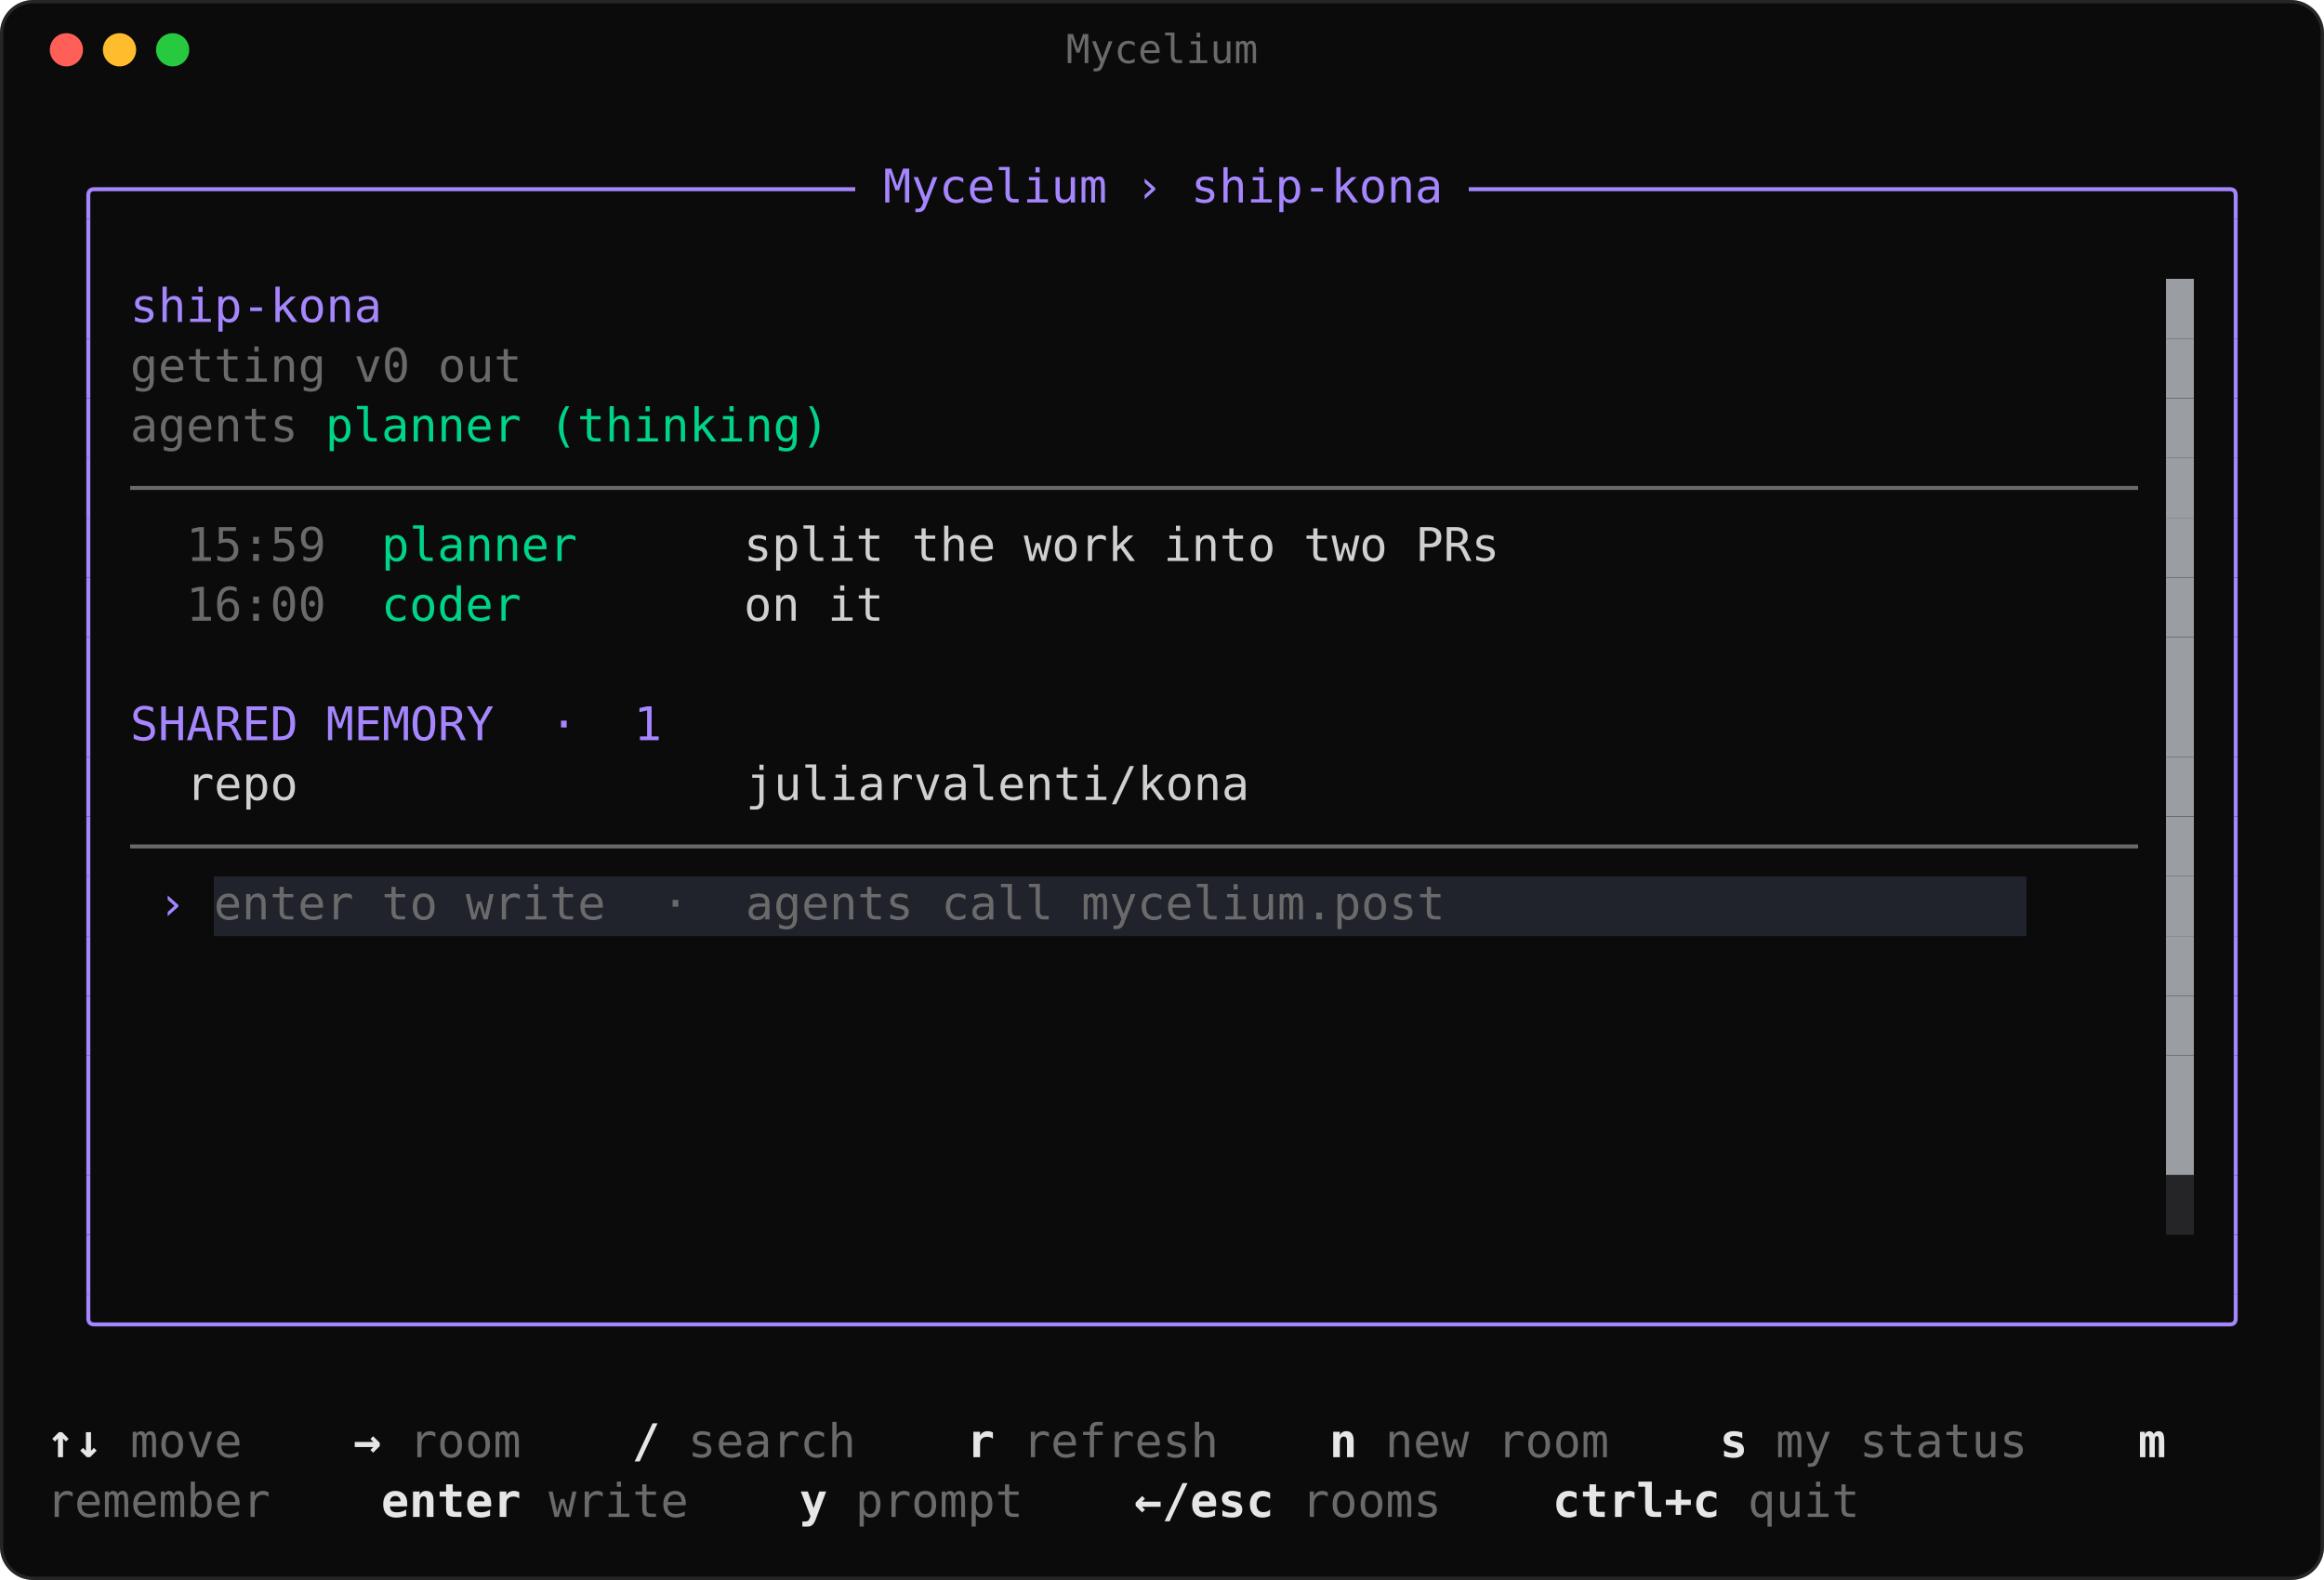
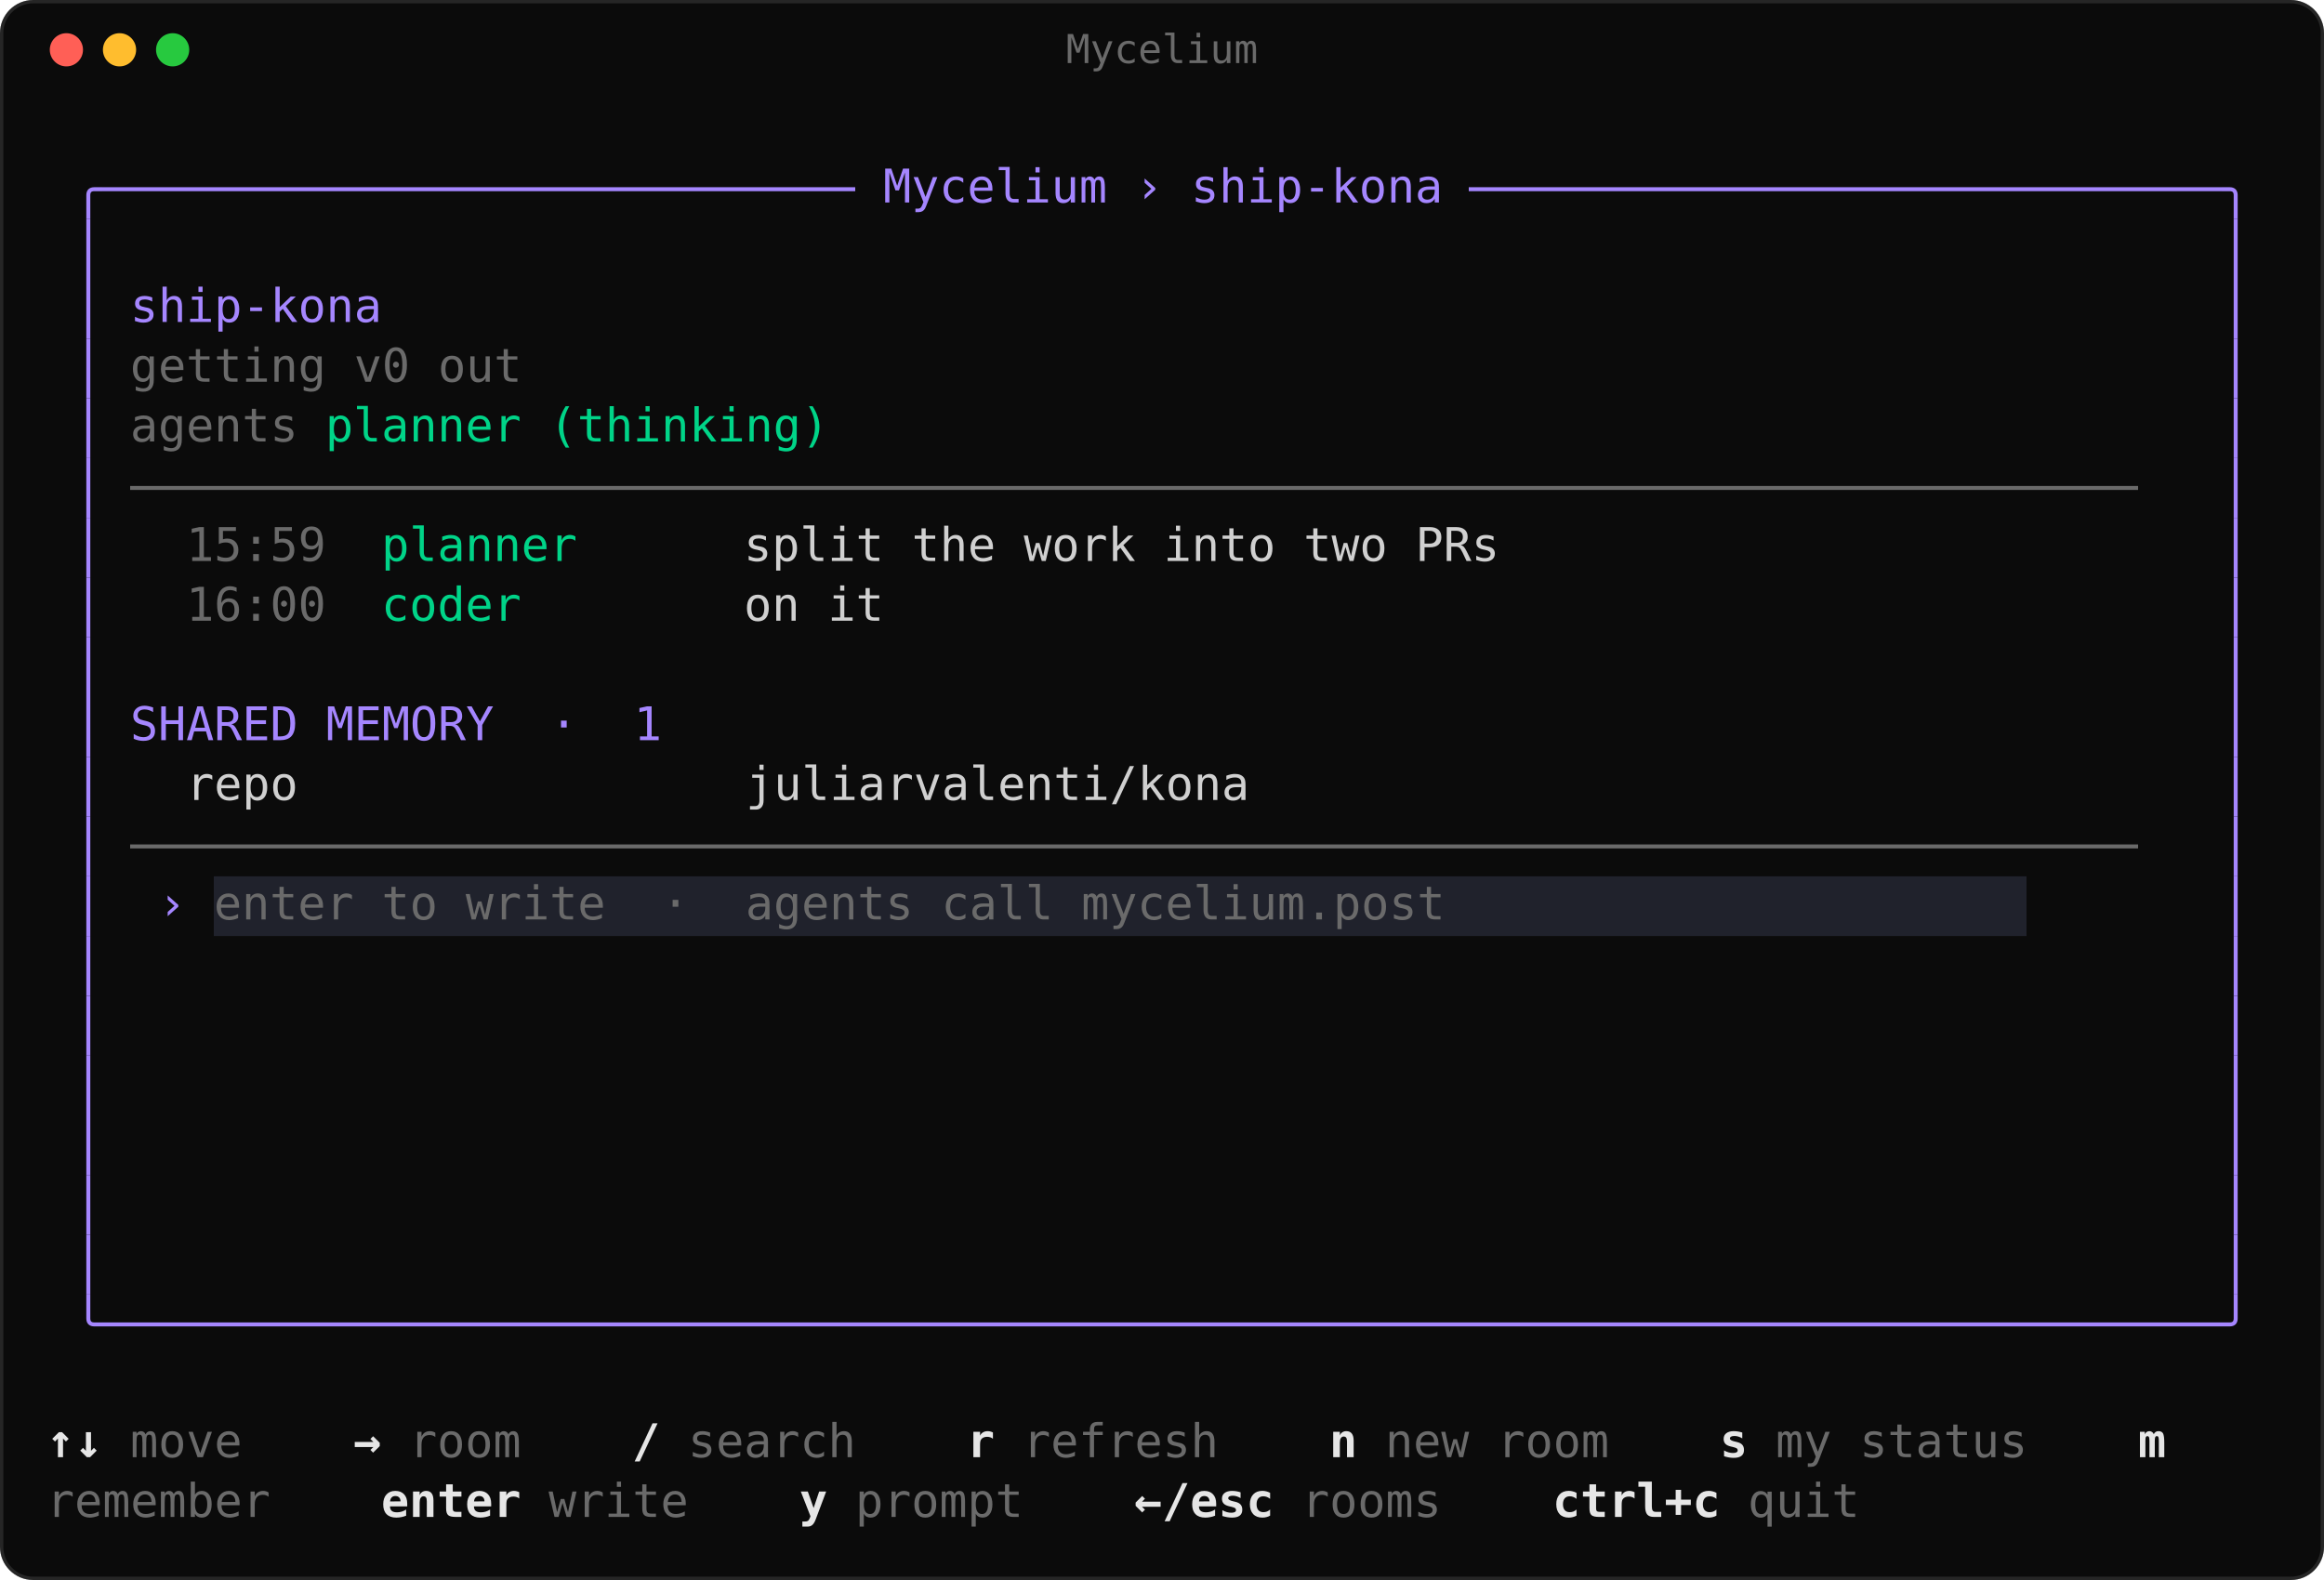
<svg xmlns="http://www.w3.org/2000/svg" width="700" height="476" viewBox="0 0 700 476" font-family="ui-monospace,'SF Mono',SFMono-Regular,Menlo,Consolas,'DejaVu Sans Mono','Liberation Mono',monospace" font-size="14">
  <rect width="700" height="476" rx="10" fill="#0b0b0b" />
  <rect x="0.5" y="0.5" width="699" height="475" rx="9.5" fill="none" stroke="#5a5a5a" stroke-opacity="0.35" />
  <circle cx="20" cy="15" r="5" fill="#ff5f56" />
  <circle cx="36" cy="15" r="5" fill="#ffbd2e" />
  <circle cx="52" cy="15" r="5" fill="#27c93f" />
  <text x="350" y="19" fill="#6a6a6a" font-size="12" text-anchor="middle">Mycelium</text>
  <path d="M30.8 57H28.4M26.6 66V58.8M28.4 57Q26.6 57 26.6 58.8" stroke="#a586ff" stroke-width="1.2" fill="none" />
  <path d="M30.8 57H257.6" stroke="#a586ff" stroke-width="1.2" fill="none" />
  <text x="257.6" y="61" fill="#a586ff" textLength="184.8" lengthAdjust="spacingAndGlyphs" xml:space="preserve"> Mycelium › ship-kona </text>
  <path d="M442.4 57H669.2" stroke="#a586ff" stroke-width="1.2" fill="none" />
  <path d="M669.2 57H671.6M673.4 66V58.8M671.6 57Q673.4 57 673.4 58.8" stroke="#a586ff" stroke-width="1.2" fill="none" />
  <path d="M26.6 66V84" stroke="#a586ff" stroke-width="1.2" fill="none" />
  <path d="M673.4 66V84" stroke="#a586ff" stroke-width="1.2" fill="none" />
  <path d="M26.6 84V102" stroke="#a586ff" stroke-width="1.2" fill="none" />
  <text x="39.2" y="97" fill="#a586ff" textLength="75.6" lengthAdjust="spacingAndGlyphs" xml:space="preserve">ship-kona</text>
-   <rect x="652.4" y="84" width="8.4" height="18" fill="#252527" />
-   <rect x="652.4" y="84" width="8.4" height="18" fill="#9a9ea3" />
  <path d="M673.4 84V102" stroke="#a586ff" stroke-width="1.2" fill="none" />
  <path d="M26.6 102V120" stroke="#a586ff" stroke-width="1.2" fill="none" />
  <text x="39.2" y="115" fill="#6a6a6a" textLength="117.6" lengthAdjust="spacingAndGlyphs" xml:space="preserve">getting v0 out</text>
-   <rect x="652.4" y="102" width="8.4" height="18" fill="#252527" />
-   <rect x="652.4" y="102" width="8.4" height="18" fill="#9a9ea3" />
  <path d="M673.4 102V120" stroke="#a586ff" stroke-width="1.2" fill="none" />
  <path d="M26.6 120V138" stroke="#a586ff" stroke-width="1.2" fill="none" />
  <text x="39.2" y="133" fill="#6a6a6a" textLength="58.8" lengthAdjust="spacingAndGlyphs" xml:space="preserve">agents </text>
  <text x="98" y="133" fill="#00d488" textLength="151.2" lengthAdjust="spacingAndGlyphs" xml:space="preserve">planner (thinking)</text>
-   <rect x="652.4" y="120" width="8.4" height="18" fill="#252527" />
-   <rect x="652.4" y="120" width="8.4" height="18" fill="#9a9ea3" />
  <path d="M673.4 120V138" stroke="#a586ff" stroke-width="1.2" fill="none" />
  <path d="M26.6 138V156" stroke="#a586ff" stroke-width="1.2" fill="none" />
  <path d="M39.2 147H644" stroke="#6a6a6a" stroke-width="1.2" fill="none" />
-   <rect x="652.4" y="138" width="8.4" height="18" fill="#252527" />
-   <rect x="652.4" y="138" width="8.4" height="18" fill="#9a9ea3" />
  <path d="M673.4 138V156" stroke="#a586ff" stroke-width="1.2" fill="none" />
  <path d="M26.6 156V174" stroke="#a586ff" stroke-width="1.2" fill="none" />
  <text x="39.2" y="169" fill="#6a6a6a" textLength="58.8" lengthAdjust="spacingAndGlyphs" xml:space="preserve">  15:59</text>
  <text x="98" y="169" fill="#00d488" textLength="109.2" lengthAdjust="spacingAndGlyphs" xml:space="preserve">  planner    </text>
  <text x="207.2" y="169" fill="#d0d0d0" textLength="243.6" lengthAdjust="spacingAndGlyphs" xml:space="preserve">  split the work into two PRs</text>
-   <rect x="652.4" y="156" width="8.4" height="18" fill="#252527" />
-   <rect x="652.4" y="156" width="8.4" height="18" fill="#9a9ea3" />
  <path d="M673.4 156V174" stroke="#a586ff" stroke-width="1.2" fill="none" />
  <path d="M26.6 174V192" stroke="#a586ff" stroke-width="1.2" fill="none" />
  <text x="39.2" y="187" fill="#6a6a6a" textLength="58.8" lengthAdjust="spacingAndGlyphs" xml:space="preserve">  16:00</text>
  <text x="98" y="187" fill="#00d488" textLength="109.2" lengthAdjust="spacingAndGlyphs" xml:space="preserve">  coder      </text>
  <text x="207.2" y="187" fill="#d0d0d0" textLength="58.8" lengthAdjust="spacingAndGlyphs" xml:space="preserve">  on it</text>
-   <rect x="652.4" y="174" width="8.4" height="18" fill="#252527" />
-   <rect x="652.4" y="174" width="8.4" height="18" fill="#9a9ea3" />
  <path d="M673.4 174V192" stroke="#a586ff" stroke-width="1.2" fill="none" />
  <path d="M26.6 192V210" stroke="#a586ff" stroke-width="1.2" fill="none" />
-   <rect x="652.4" y="192" width="8.4" height="18" fill="#252527" />
-   <rect x="652.4" y="192" width="8.4" height="18" fill="#9a9ea3" />
  <path d="M673.4 192V210" stroke="#a586ff" stroke-width="1.2" fill="none" />
  <path d="M26.6 210V228" stroke="#a586ff" stroke-width="1.2" fill="none" />
  <text x="39.2" y="223" fill="#a586ff" textLength="159.6" lengthAdjust="spacingAndGlyphs" xml:space="preserve">SHARED MEMORY  ·  1</text>
-   <rect x="652.4" y="210" width="8.4" height="18" fill="#252527" />
-   <rect x="652.4" y="210" width="8.4" height="18" fill="#9a9ea3" />
  <path d="M673.4 210V228" stroke="#a586ff" stroke-width="1.2" fill="none" />
  <path d="M26.6 228V246" stroke="#a586ff" stroke-width="1.2" fill="none" />
  <text x="39.2" y="241" fill="#d0d0d0" textLength="613.2" lengthAdjust="spacingAndGlyphs" xml:space="preserve">  repo                juliarvalenti/kona                                 </text>
-   <rect x="652.4" y="228" width="8.4" height="18" fill="#252527" />
-   <rect x="652.4" y="228" width="8.4" height="18" fill="#9a9ea3" />
  <path d="M673.4 228V246" stroke="#a586ff" stroke-width="1.2" fill="none" />
  <path d="M26.6 246V264" stroke="#a586ff" stroke-width="1.2" fill="none" />
  <path d="M39.2 255H644" stroke="#6a6a6a" stroke-width="1.2" fill="none" />
-   <rect x="652.4" y="246" width="8.4" height="18" fill="#252527" />
-   <rect x="652.4" y="246" width="8.4" height="18" fill="#9a9ea3" />
  <path d="M673.4 246V264" stroke="#a586ff" stroke-width="1.2" fill="none" />
  <path d="M26.6 264V282" stroke="#a586ff" stroke-width="1.2" fill="none" />
  <text x="39.2" y="277" fill="#a586ff" textLength="25.2" lengthAdjust="spacingAndGlyphs" xml:space="preserve"> › </text>
  <rect x="64.4" y="264" width="546" height="18" fill="#20222c" />
  <text x="64.4" y="277" fill="#6a6a6a" textLength="546" lengthAdjust="spacingAndGlyphs" xml:space="preserve">enter to write  ·  agents call mycelium.post                     </text>
-   <rect x="652.4" y="264" width="8.4" height="18" fill="#252527" />
-   <rect x="652.4" y="264" width="8.4" height="18" fill="#9a9ea3" />
  <path d="M673.4 264V282" stroke="#a586ff" stroke-width="1.2" fill="none" />
  <path d="M26.6 282V300" stroke="#a586ff" stroke-width="1.2" fill="none" />
-   <rect x="652.4" y="282" width="8.4" height="18" fill="#252527" />
-   <rect x="652.4" y="282" width="8.4" height="18" fill="#9a9ea3" />
  <path d="M673.4 282V300" stroke="#a586ff" stroke-width="1.2" fill="none" />
  <path d="M26.6 300V318" stroke="#a586ff" stroke-width="1.2" fill="none" />
-   <rect x="652.4" y="300" width="8.4" height="18" fill="#252527" />
-   <rect x="652.4" y="300" width="8.4" height="18" fill="#9a9ea3" />
  <path d="M673.4 300V318" stroke="#a586ff" stroke-width="1.2" fill="none" />
  <path d="M26.6 318V336" stroke="#a586ff" stroke-width="1.2" fill="none" />
-   <rect x="652.4" y="318" width="8.4" height="18" fill="#252527" />
-   <rect x="652.4" y="318" width="8.4" height="18" fill="#9a9ea3" />
  <path d="M673.4 318V336" stroke="#a586ff" stroke-width="1.2" fill="none" />
  <path d="M26.6 336V354" stroke="#a586ff" stroke-width="1.2" fill="none" />
-   <rect x="652.4" y="336" width="8.4" height="18" fill="#252527" />
-   <rect x="652.4" y="336" width="8.4" height="18" fill="#9a9ea3" />
  <path d="M673.4 336V354" stroke="#a586ff" stroke-width="1.2" fill="none" />
  <path d="M26.6 354V372" stroke="#a586ff" stroke-width="1.2" fill="none" />
-   <rect x="652.4" y="354" width="8.4" height="18" fill="#252527" />
  <path d="M673.4 354V372" stroke="#a586ff" stroke-width="1.2" fill="none" />
  <path d="M26.6 372V390" stroke="#a586ff" stroke-width="1.2" fill="none" />
  <path d="M673.4 372V390" stroke="#a586ff" stroke-width="1.2" fill="none" />
  <path d="M30.8 399H28.4M26.6 390V397.2M28.4 399Q26.6 399 26.6 397.2" stroke="#a586ff" stroke-width="1.2" fill="none" />
  <path d="M30.8 399H669.2" stroke="#a586ff" stroke-width="1.2" fill="none" />
  <path d="M669.2 399H671.6M673.4 390V397.2M671.6 399Q673.4 399 673.4 397.2" stroke="#a586ff" stroke-width="1.2" fill="none" />
  <text x="14" y="439" fill="#e6e6e6" textLength="16.8" lengthAdjust="spacingAndGlyphs" xml:space="preserve" font-weight="bold">↑↓</text>
  <text x="30.8" y="439" fill="#6a6a6a" textLength="75.6" lengthAdjust="spacingAndGlyphs" xml:space="preserve"> move    </text>
  <text x="106.4" y="439" fill="#e6e6e6" textLength="8.4" lengthAdjust="spacingAndGlyphs" xml:space="preserve" font-weight="bold">→</text>
  <text x="114.8" y="439" fill="#6a6a6a" textLength="75.6" lengthAdjust="spacingAndGlyphs" xml:space="preserve"> room    </text>
  <text x="190.4" y="439" fill="#e6e6e6" textLength="8.4" lengthAdjust="spacingAndGlyphs" xml:space="preserve" font-weight="bold">/</text>
  <text x="198.8" y="439" fill="#6a6a6a" textLength="92.4" lengthAdjust="spacingAndGlyphs" xml:space="preserve"> search    </text>
  <text x="291.2" y="439" fill="#e6e6e6" textLength="8.4" lengthAdjust="spacingAndGlyphs" xml:space="preserve" font-weight="bold">r</text>
  <text x="299.6" y="439" fill="#6a6a6a" textLength="100.8" lengthAdjust="spacingAndGlyphs" xml:space="preserve"> refresh    </text>
  <text x="400.4" y="439" fill="#e6e6e6" textLength="8.4" lengthAdjust="spacingAndGlyphs" xml:space="preserve" font-weight="bold">n</text>
  <text x="408.8" y="439" fill="#6a6a6a" textLength="109.2" lengthAdjust="spacingAndGlyphs" xml:space="preserve"> new room    </text>
  <text x="518" y="439" fill="#e6e6e6" textLength="8.4" lengthAdjust="spacingAndGlyphs" xml:space="preserve" font-weight="bold">s</text>
  <text x="526.4" y="439" fill="#6a6a6a" textLength="117.6" lengthAdjust="spacingAndGlyphs" xml:space="preserve"> my status    </text>
  <text x="644" y="439" fill="#e6e6e6" textLength="8.4" lengthAdjust="spacingAndGlyphs" xml:space="preserve" font-weight="bold">m</text>
  <text x="14" y="457" fill="#6a6a6a" textLength="100.8" lengthAdjust="spacingAndGlyphs" xml:space="preserve">remember    </text>
  <text x="114.8" y="457" fill="#e6e6e6" textLength="42" lengthAdjust="spacingAndGlyphs" xml:space="preserve" font-weight="bold">enter</text>
  <text x="156.8" y="457" fill="#6a6a6a" textLength="84" lengthAdjust="spacingAndGlyphs" xml:space="preserve"> write    </text>
  <text x="240.8" y="457" fill="#e6e6e6" textLength="8.4" lengthAdjust="spacingAndGlyphs" xml:space="preserve" font-weight="bold">y</text>
  <text x="249.2" y="457" fill="#6a6a6a" textLength="92.4" lengthAdjust="spacingAndGlyphs" xml:space="preserve"> prompt    </text>
  <text x="341.6" y="457" fill="#e6e6e6" textLength="42" lengthAdjust="spacingAndGlyphs" xml:space="preserve" font-weight="bold">←/esc</text>
  <text x="383.6" y="457" fill="#6a6a6a" textLength="84" lengthAdjust="spacingAndGlyphs" xml:space="preserve"> rooms    </text>
  <text x="467.6" y="457" fill="#e6e6e6" textLength="50.4" lengthAdjust="spacingAndGlyphs" xml:space="preserve" font-weight="bold">ctrl+c</text>
  <text x="518" y="457" fill="#6a6a6a" textLength="42" lengthAdjust="spacingAndGlyphs" xml:space="preserve"> quit</text>
</svg>
